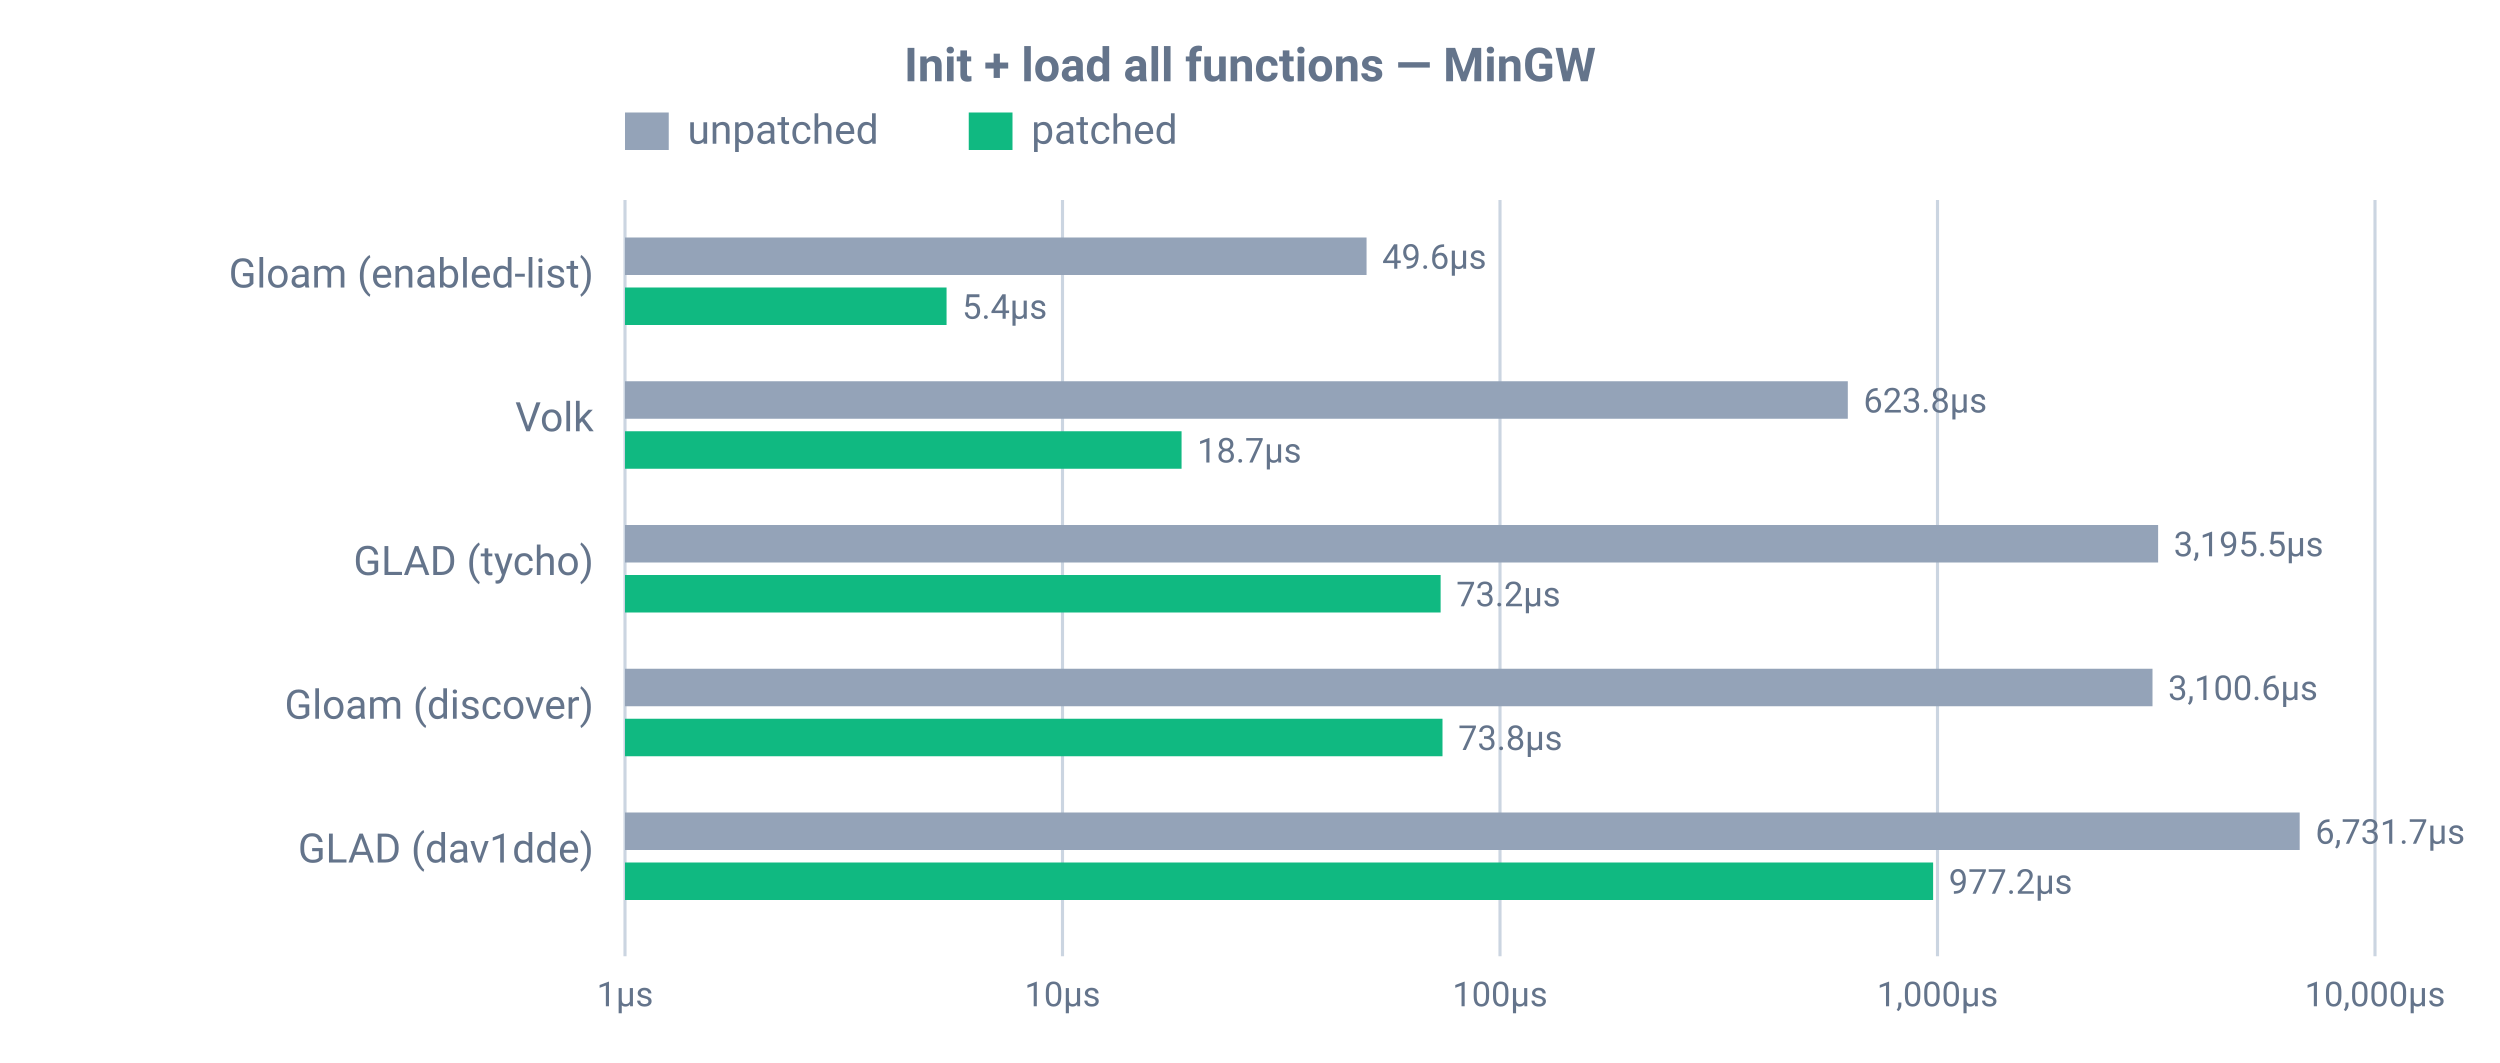
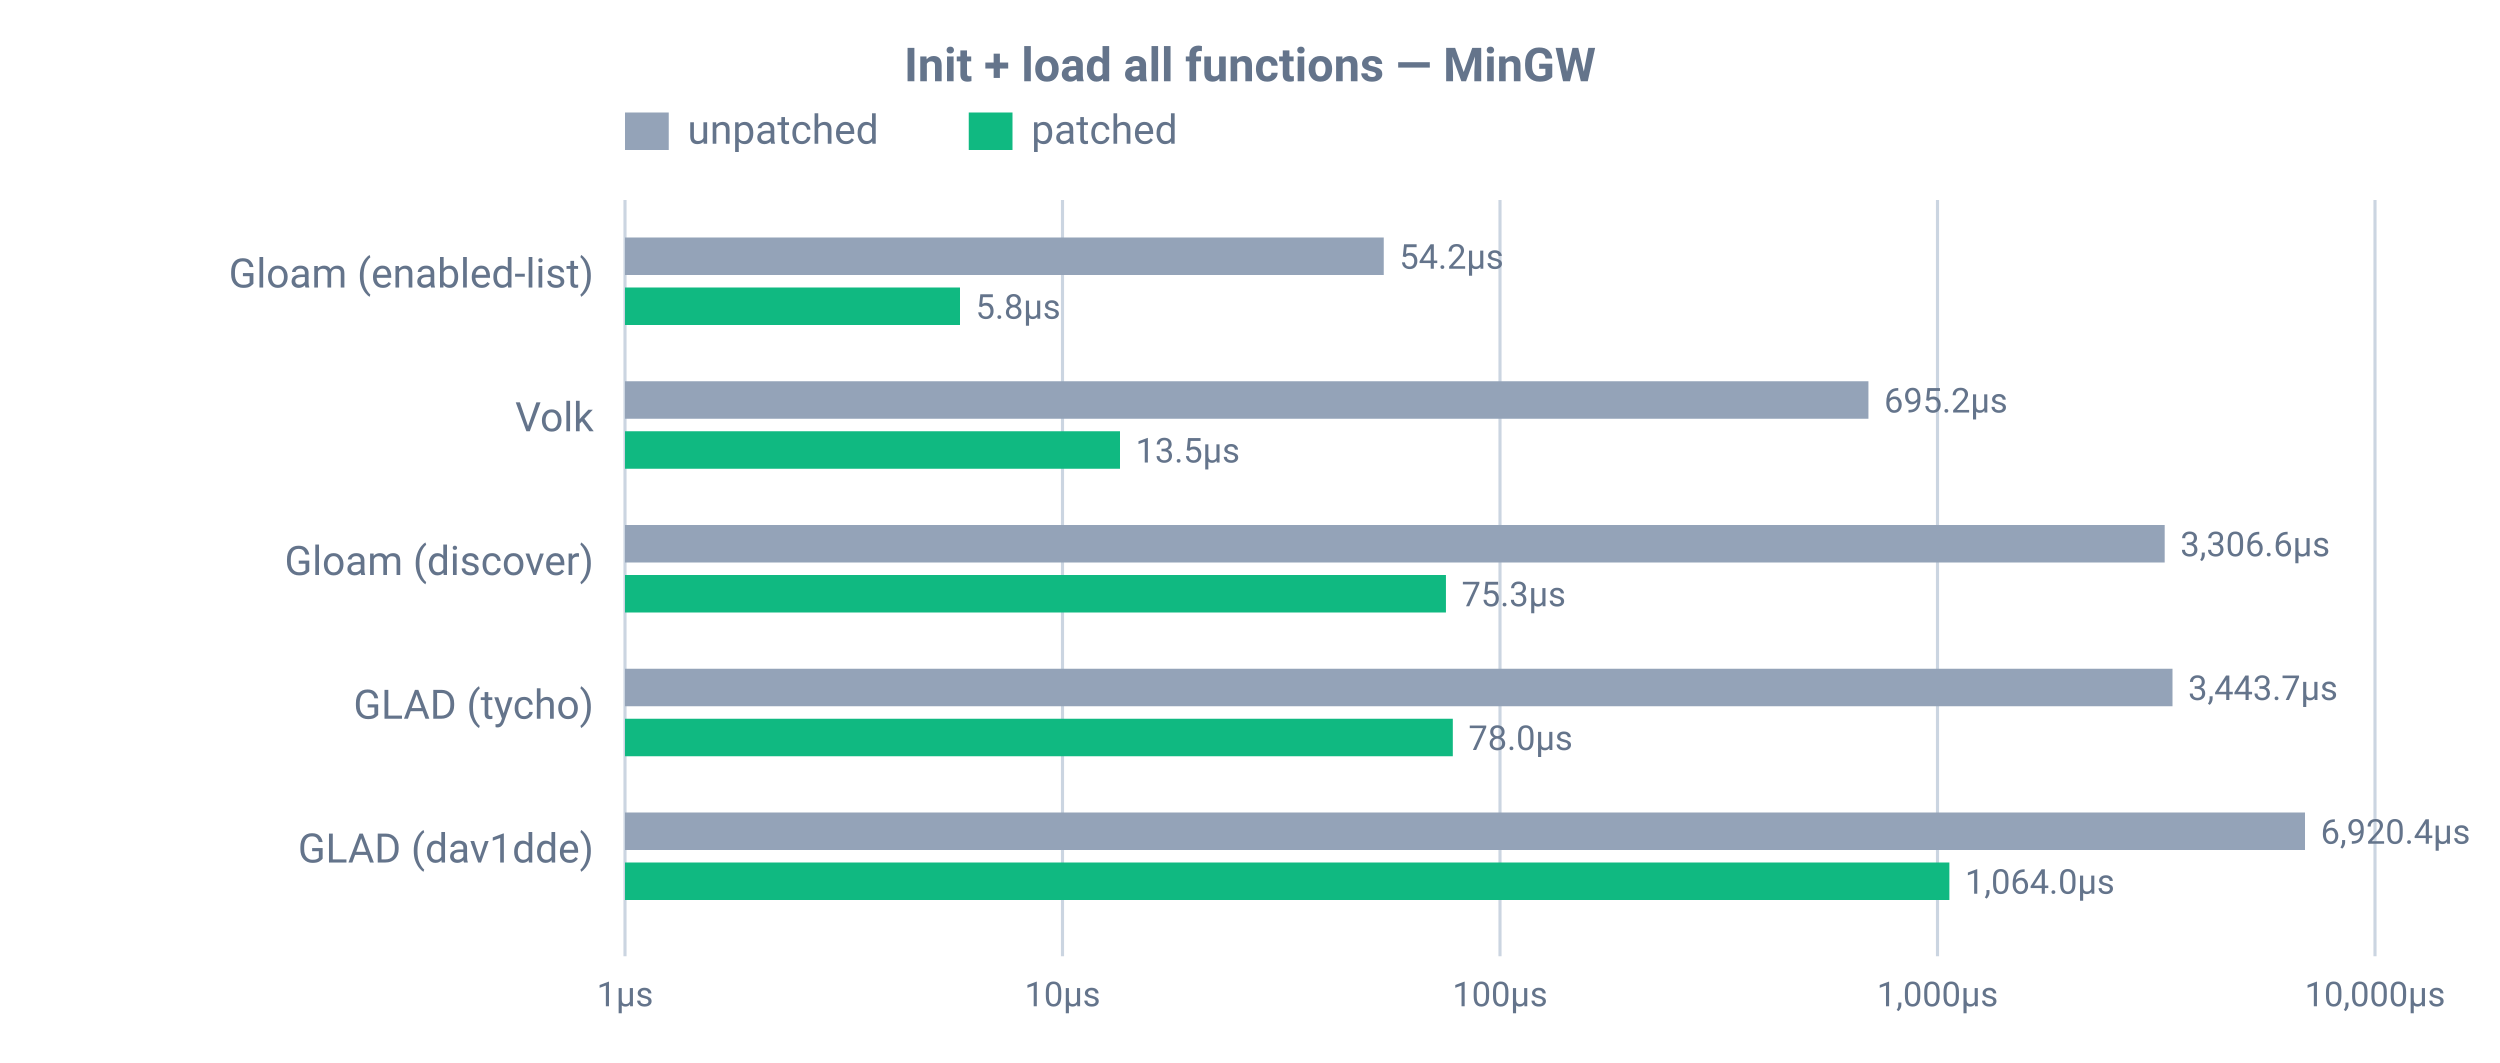
<svg xmlns="http://www.w3.org/2000/svg" viewBox="0 0 800 340" font-family="system-ui, -apple-system, Segoe UI, Roboto, sans-serif" font-size="13">
  <text x="400" y="26" text-anchor="middle" font-size="15" font-weight="600" fill="#64748b">Init + load all functions — MinGW</text>
  <rect x="200" y="36" width="14" height="12" fill="#94a3b8" />
  <text x="220" y="46" fill="#64748b">unpatched</text>
  <rect x="310" y="36" width="14" height="12" fill="#10b981" />
  <text x="330" y="46" fill="#64748b">patched</text>
  <line x1="200.0" y1="64" x2="200.0" y2="306" stroke="#cbd5e1" stroke-width="1" />
  <text x="200.0" y="322" text-anchor="middle" fill="#64748b" font-size="11">1µs</text>
  <line x1="340.0" y1="64" x2="340.0" y2="306" stroke="#cbd5e1" stroke-width="1" />
  <text x="340.0" y="322" text-anchor="middle" fill="#64748b" font-size="11">10µs</text>
  <line x1="480.0" y1="64" x2="480.0" y2="306" stroke="#cbd5e1" stroke-width="1" />
  <text x="480.0" y="322" text-anchor="middle" fill="#64748b" font-size="11">100µs</text>
  <line x1="620.0" y1="64" x2="620.0" y2="306" stroke="#cbd5e1" stroke-width="1" />
  <text x="620.0" y="322" text-anchor="middle" fill="#64748b" font-size="11">1,000µs</text>
  <line x1="760.0" y1="64" x2="760.0" y2="306" stroke="#cbd5e1" stroke-width="1" />
  <text x="760.0" y="322" text-anchor="middle" fill="#64748b" font-size="11">10,000µs</text>
  <text x="190" y="92" text-anchor="end" fill="#64748b">Gloam (enabled-list)</text>
-   <rect x="200" y="76" width="237.3" height="12" fill="#94a3b8" />
-   <text x="442.3" y="86" fill="#64748b" font-size="11">49.6µs</text>
-   <rect x="200" y="92" width="102.9" height="12" fill="#10b981" />
-   <text x="307.9" y="102" fill="#64748b" font-size="11">5.4µs</text>
+   <rect x="200" y="76" width="242.8" height="12" fill="#94a3b8" />
+   <text x="447.8" y="86" fill="#64748b" font-size="11">54.2µs</text>
+   <rect x="200" y="92" width="107.2" height="12" fill="#10b981" />
+   <text x="312.2" y="102" fill="#64748b" font-size="11">5.8µs</text>
  <text x="190" y="138" text-anchor="end" fill="#64748b">Volk</text>
-   <rect x="200" y="122" width="391.3" height="12" fill="#94a3b8" />
-   <text x="596.3" y="132" fill="#64748b" font-size="11">623.8µs</text>
-   <rect x="200" y="138" width="178.1" height="12" fill="#10b981" />
-   <text x="383.1" y="148" fill="#64748b" font-size="11">18.7µs</text>
-   <text x="190" y="184" text-anchor="end" fill="#64748b">GLAD (tycho)</text>
-   <rect x="200" y="168" width="490.6" height="12" fill="#94a3b8" />
-   <text x="695.6" y="178" fill="#64748b" font-size="11">3,195.5µs</text>
-   <rect x="200" y="184" width="261.0" height="12" fill="#10b981" />
-   <text x="466.0" y="194" fill="#64748b" font-size="11">73.2µs</text>
-   <text x="190" y="230" text-anchor="end" fill="#64748b">Gloam (discover)</text>
-   <rect x="200" y="214" width="488.8" height="12" fill="#94a3b8" />
-   <text x="693.8" y="224" fill="#64748b" font-size="11">3,100.6µs</text>
-   <rect x="200" y="230" width="261.6" height="12" fill="#10b981" />
-   <text x="466.6" y="240" fill="#64748b" font-size="11">73.8µs</text>
+   <rect x="200" y="122" width="397.9" height="12" fill="#94a3b8" />
+   <text x="602.9" y="132" fill="#64748b" font-size="11">695.2µs</text>
+   <rect x="200" y="138" width="158.4" height="12" fill="#10b981" />
+   <text x="363.4" y="148" fill="#64748b" font-size="11">13.5µs</text>
+   <text x="190" y="184" text-anchor="end" fill="#64748b">Gloam (discover)</text>
+   <rect x="200" y="168" width="492.7" height="12" fill="#94a3b8" />
+   <text x="697.7" y="178" fill="#64748b" font-size="11">3,306.6µs</text>
+   <rect x="200" y="184" width="262.7" height="12" fill="#10b981" />
+   <text x="467.7" y="194" fill="#64748b" font-size="11">75.3µs</text>
+   <text x="190" y="230" text-anchor="end" fill="#64748b">GLAD (tycho)</text>
+   <rect x="200" y="214" width="495.2" height="12" fill="#94a3b8" />
+   <text x="700.2" y="224" fill="#64748b" font-size="11">3,443.7µs</text>
+   <rect x="200" y="230" width="264.9" height="12" fill="#10b981" />
+   <text x="469.9" y="240" fill="#64748b" font-size="11">78.0µs</text>
  <text x="190" y="276" text-anchor="end" fill="#64748b">GLAD (dav1dde)</text>
-   <rect x="200" y="260" width="535.9" height="12" fill="#94a3b8" />
-   <text x="740.9" y="270" fill="#64748b" font-size="11">6,731.7µs</text>
-   <rect x="200" y="276" width="418.6" height="12" fill="#10b981" />
-   <text x="623.6" y="286" fill="#64748b" font-size="11">977.2µs</text>
+   <rect x="200" y="260" width="537.6" height="12" fill="#94a3b8" />
+   <text x="742.6" y="270" fill="#64748b" font-size="11">6,920.4µs</text>
+   <rect x="200" y="276" width="423.8" height="12" fill="#10b981" />
+   <text x="628.8" y="286" fill="#64748b" font-size="11">1,064.0µs</text>
</svg>
